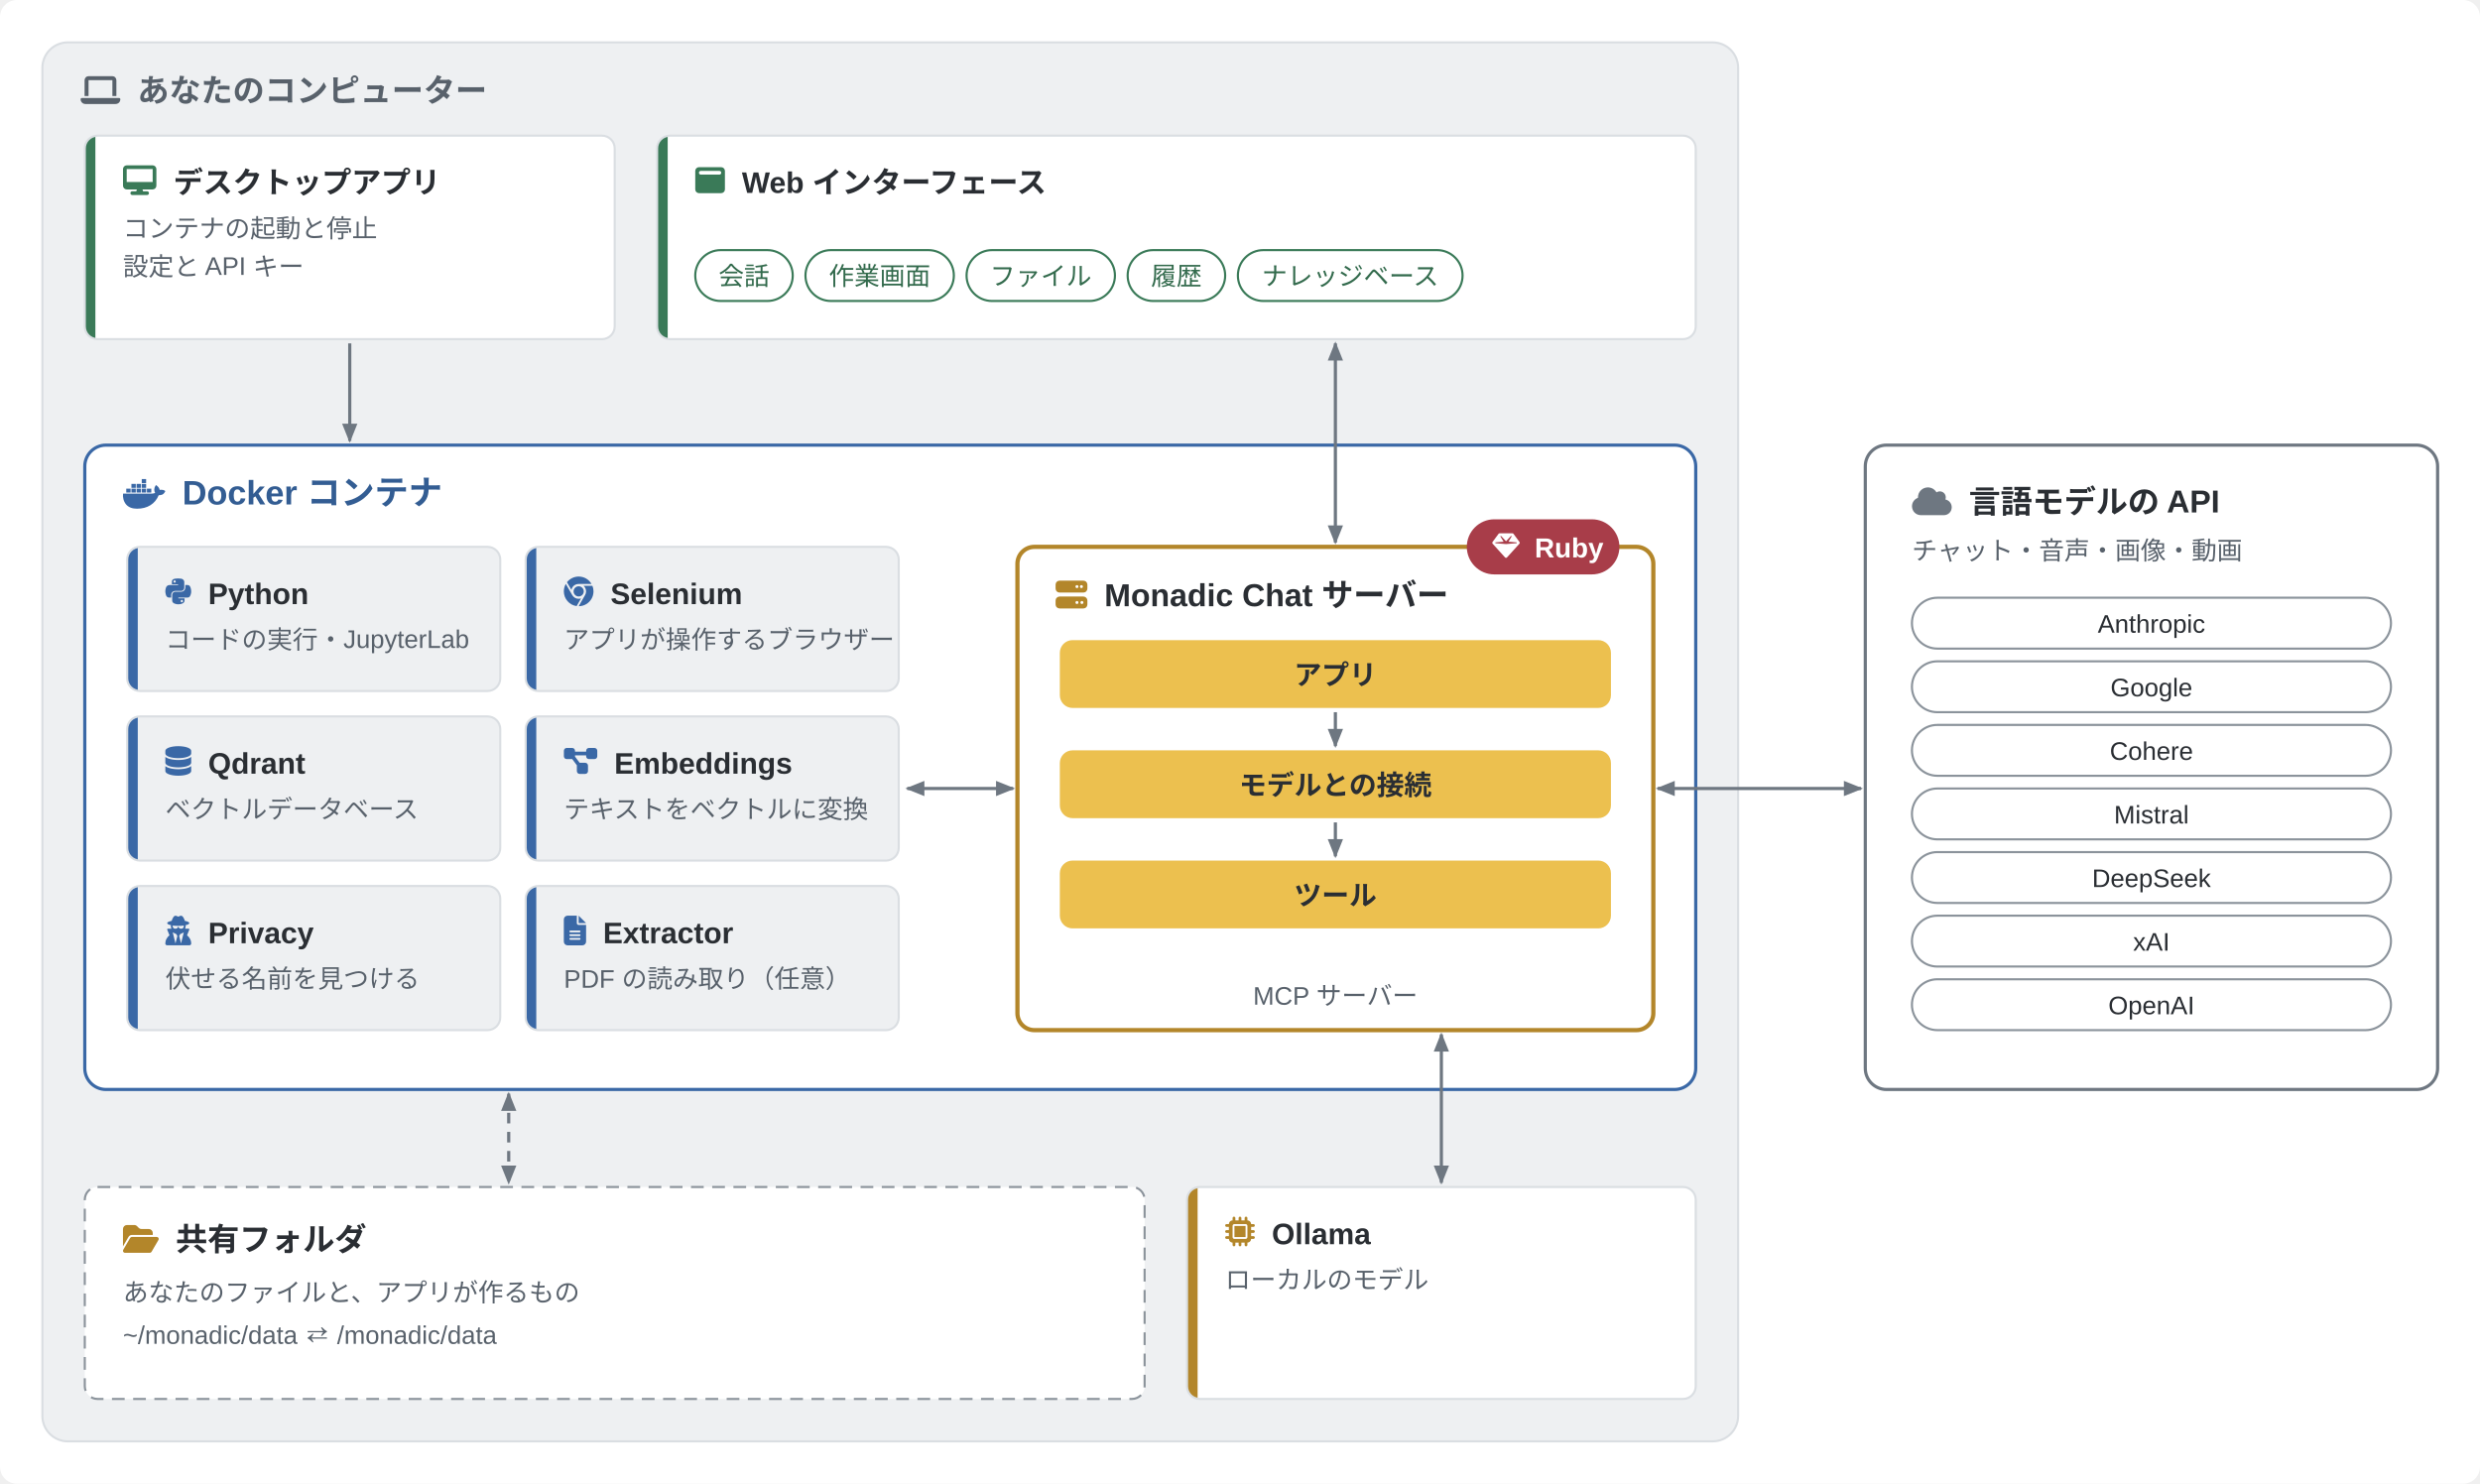
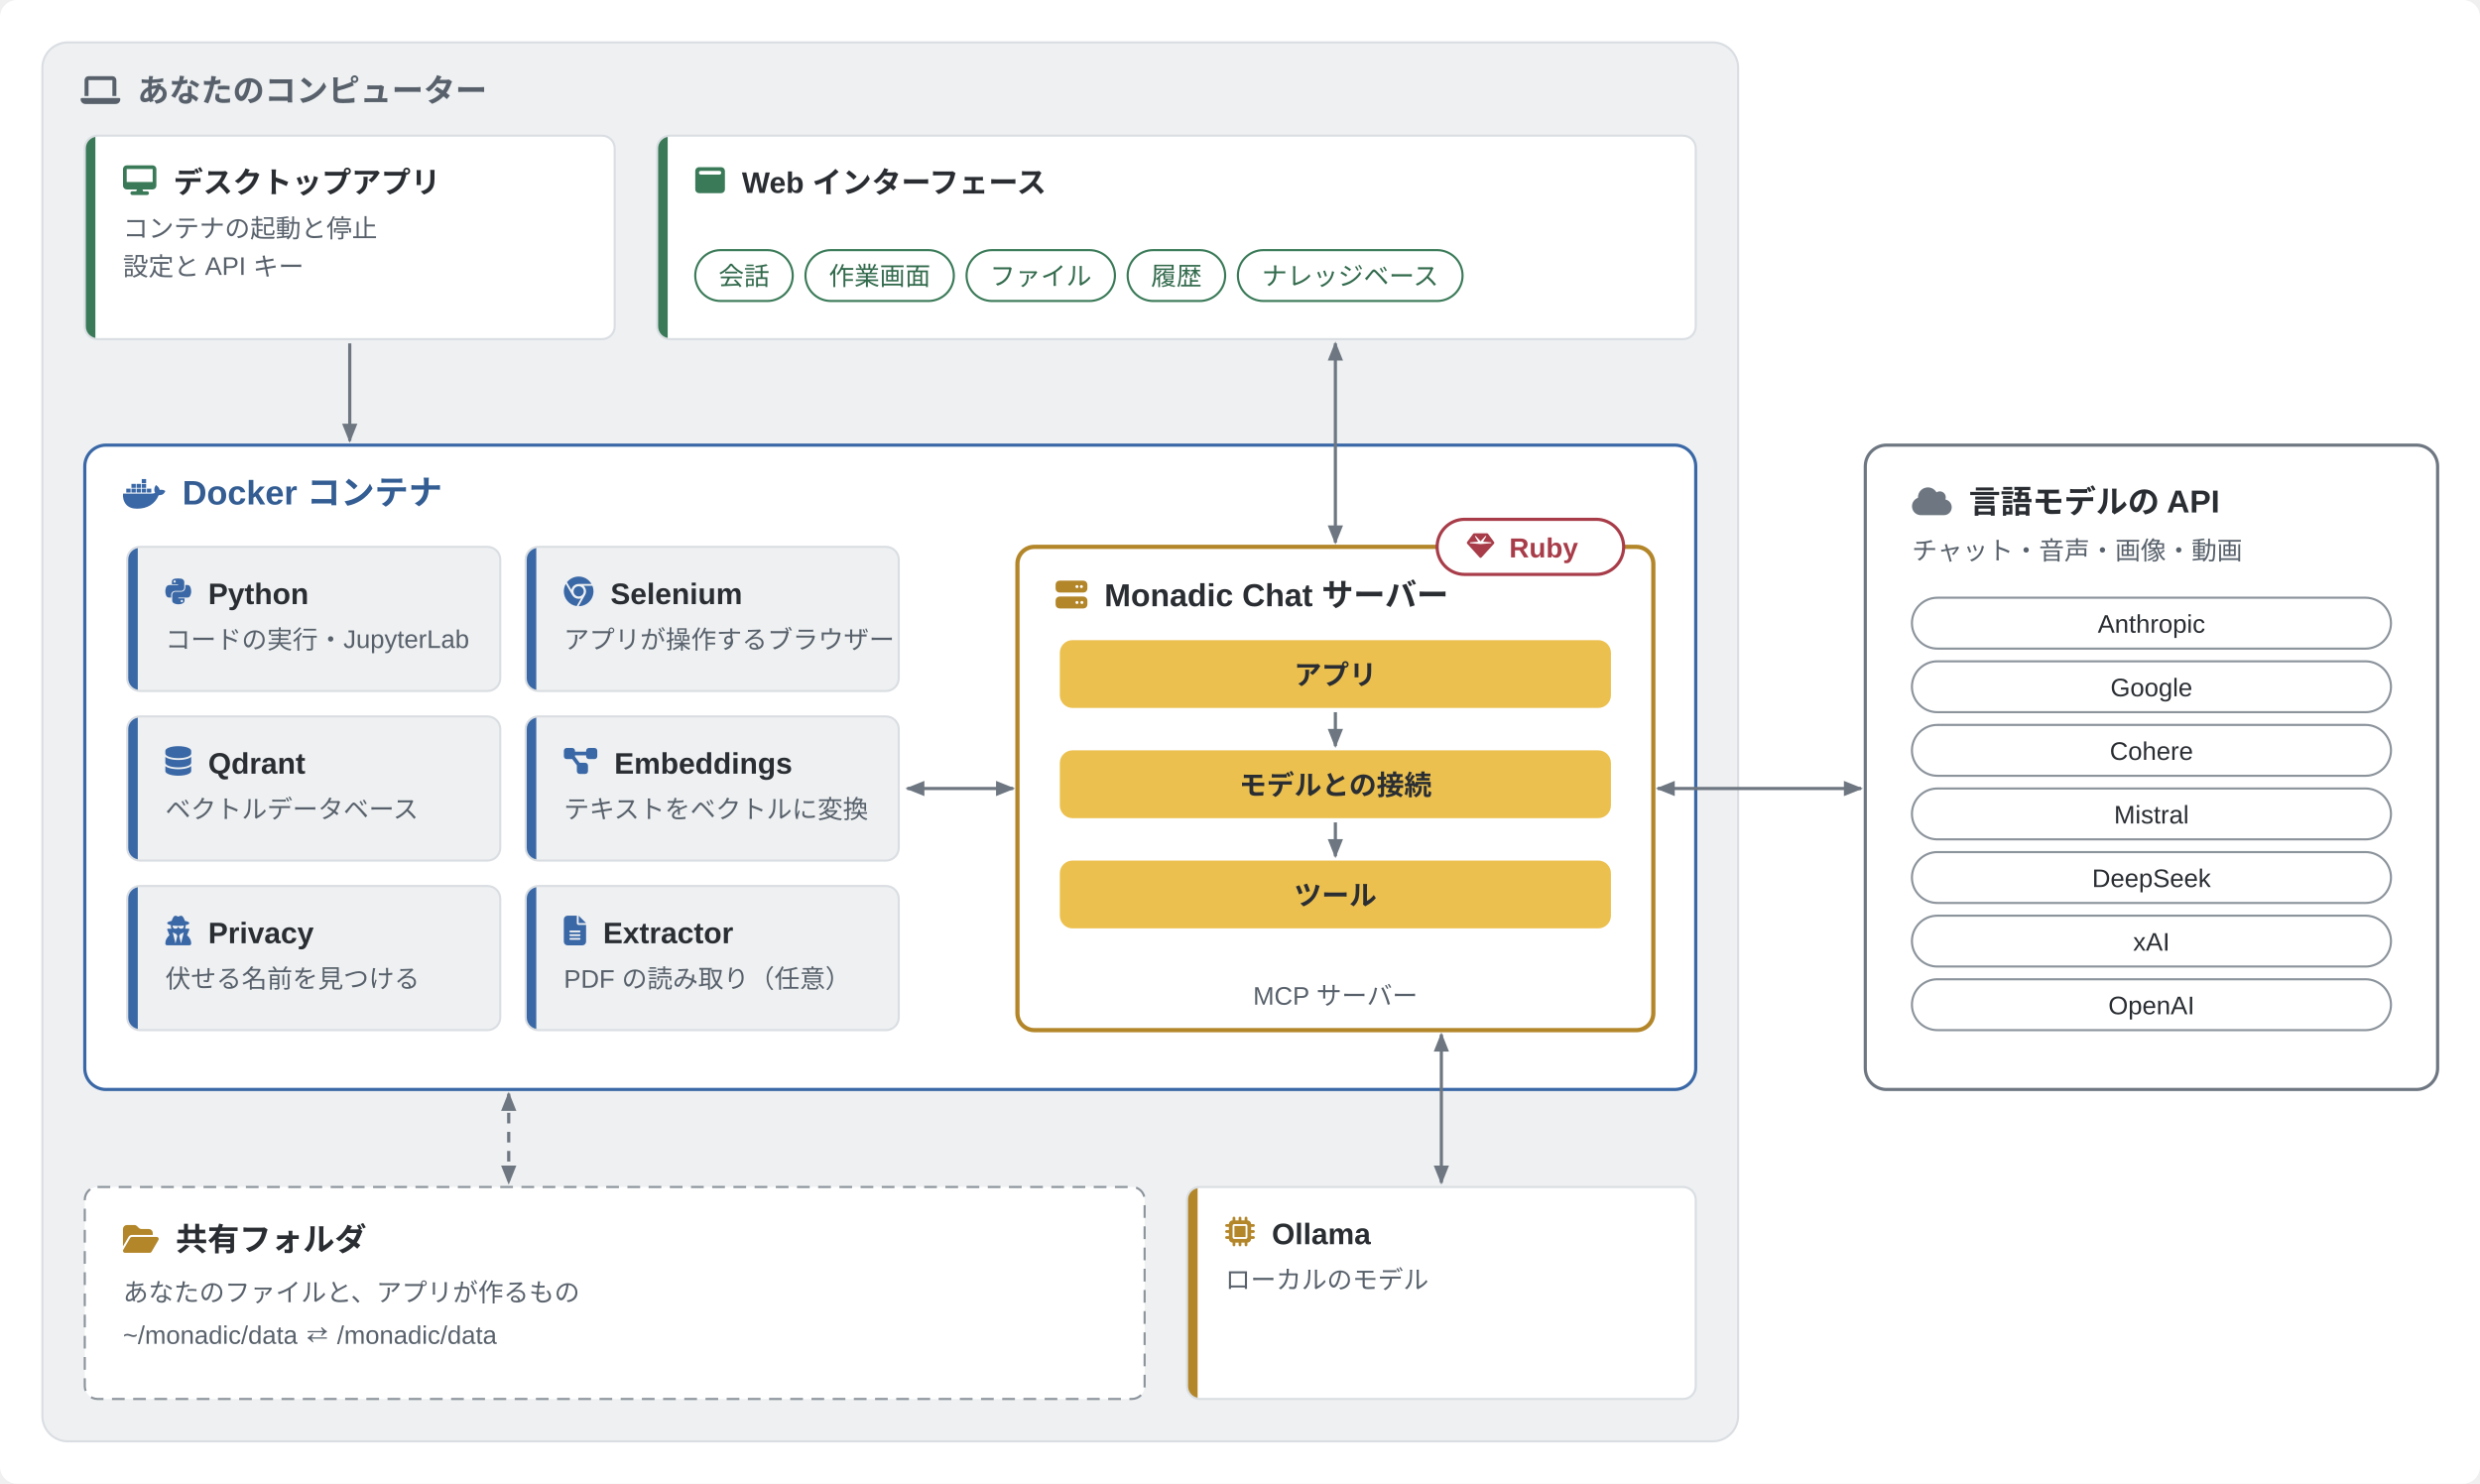
<svg xmlns="http://www.w3.org/2000/svg" width="1170" height="700" viewBox="0 0 1170 700" font-family="-apple-system, 'Hiragino Sans', 'Noto Sans JP', 'Helvetica Neue', Arial, sans-serif">
  <defs>
    <symbol id="i-brands-chrome" viewBox="0 -448 512 512">
      <path transform="scale(1 -1)" d="M0 192Q1 263 34 321L144 130Q161 100 190 82Q219 64 256 64Q277 64 297 71L221 -62Q125 -47 64 23Q2 93 0 192ZM365 126Q384 156 384 192Q382 251 341 288H493Q512 243 512 192Q511 121 477 63Q443 5 385 -29Q328 -63 256 -64L365 126ZM478 320H256H478H256Q208 319 174 291Q140 262 131 217L54 350Q90 395 142 421Q194 447 256 448Q328 447 386 413Q444 378 478 320ZM168 192Q169 229 194 254Q219 279 256 280Q293 279 318 254Q343 229 344 192Q343 155 318 130Q293 105 256 104Q219 105 194 130Q169 155 168 192Z" />
    </symbol>
    <symbol id="i-brands-docker" viewBox="0 -448 640 512">
      <path transform="scale(1 -1)" d="M350 212H284H350H284V271H350V212ZM350 416H284H350H284V355H350V416ZM428 271H362H428H362V212H428V271ZM272 343H206H272H206V283H272V343ZM350 343H284H350H284V283H350V343ZM627 243Q615 251 594 253Q574 255 554 252Q549 287 513 315L499 325L489 311Q475 289 473 260Q471 231 486 207Q472 198 437 196H2Q-4 157 7 113Q18 69 46 34Q102 -32 212 -32Q331 -32 415 21Q499 73 540 172Q558 170 585 178Q612 185 631 217Q634 222 639 232Q639 233 640 234L627 243ZM116 271H50H116H50V212H116V271ZM194 271H128H194H128V212H194V271ZM272 271H206H272H206V212H272V271ZM194 343H128H194H128V283H194V343Z" />
    </symbol>
    <symbol id="i-brands-python" viewBox="0 -448 448 512">
      <path transform="scale(1 -1)" d="M440 247Q434 271 422 286Q409 301 386 302H346V254Q345 226 326 207Q307 187 280 186H173Q150 186 135 170Q120 155 119 132V30Q120 9 135 -5Q151 -18 173 -24Q221 -40 280 -24Q300 -18 316 -5Q332 8 333 30V71H226V85H386Q409 85 421 100Q432 114 440 139Q456 186 440 248ZM286 44Q305 42 306 24Q305 5 286 3Q268 5 266 24Q268 42 286 44ZM168 200H275H168H275Q297 200 312 216Q327 231 328 254V356Q327 378 312 393Q297 408 275 412Q218 420 168 412Q135 406 124 392Q113 379 114 356V315H221V302H74Q51 302 32 288Q14 274 8 247Q0 218 0 194Q0 170 8 139Q13 115 27 100Q41 85 64 85H101V133Q102 161 121 180Q140 199 168 200ZM161 342Q143 344 141 363Q143 381 161 383Q179 381 181 363Q179 344 161 342Z" />
    </symbol>
    <symbol id="i-solid-cloud" viewBox="0 -448 640 512">
      <path transform="scale(1 -1)" d="M0 112Q2 51 42 10Q83 -30 144 -32H512Q566 -31 603 5Q639 42 640 96Q639 143 611 177Q582 212 538 221Q544 238 544 256Q543 297 516 324Q489 351 448 352Q418 352 395 336Q373 372 337 394Q301 415 256 416Q188 414 143 369Q98 324 96 256Q96 252 96 248Q96 248 96 248Q53 232 27 196Q1 160 0 112Z" />
    </symbol>
    <symbol id="i-solid-database" viewBox="0 -448 448 512">
      <path transform="scale(1 -1)" d="M448 368V320V368V320Q446 286 382 263Q319 241 224 240Q129 241 66 263Q2 286 0 320V368Q2 402 66 425Q129 447 224 448Q319 447 382 425Q446 402 448 368ZM393 233Q425 244 448 262V160Q446 126 382 103Q319 81 224 80Q129 81 66 103Q2 126 0 160V262Q23 244 55 233Q125 209 224 208Q323 209 393 233ZM0 102Q23 84 55 73Q125 49 224 48Q323 49 393 73Q425 84 448 102V16Q446 -18 382 -41Q319 -63 224 -64Q129 -63 66 -41Q2 -18 0 16V102Z" />
    </symbol>
    <symbol id="i-solid-desktop" viewBox="0 -448 576 512">
      <path transform="scale(1 -1)" d="M64 448Q37 447 19 429Q1 411 0 384V96Q1 69 19 51Q37 33 64 32H240L229 0H160Q146 0 137 -9Q128 -18 128 -32Q128 -46 137 -55Q146 -64 160 -64H416Q430 -64 439 -55Q448 -46 448 -32Q448 -18 439 -9Q430 0 416 0H347L336 32H512Q539 33 557 51Q575 69 576 96V384Q575 411 557 429Q539 447 512 448H64ZM512 384V160V384V160H64V384H512Z" />
    </symbol>
    <symbol id="i-solid-diagram-project" viewBox="0 -448 576 512">
      <path transform="scale(1 -1)" d="M0 368Q1 388 14 402Q28 415 48 416H144Q164 415 178 402Q191 388 192 368V352H384V368Q385 388 398 402Q412 415 432 416H528Q548 415 562 402Q575 388 576 368V272Q575 252 562 238Q548 225 528 224H432Q412 225 398 238Q385 252 384 272V288H192V272Q192 269 192 267L272 160H368Q388 159 402 146Q415 132 416 112V16Q415 -4 402 -18Q388 -31 368 -32H272Q252 -31 238 -18Q225 -4 224 16V112Q224 115 224 117L144 224H48Q28 225 14 238Q1 252 0 272V368Z" />
    </symbol>
    <symbol id="i-solid-file-lines" viewBox="0 -448 384 512">
      <path transform="scale(1 -1)" d="M64 448Q37 447 19 429Q1 411 0 384V0Q1 -27 19 -45Q37 -63 64 -64H320Q347 -63 365 -45Q383 -27 384 0V288H256Q242 288 233 297Q224 306 224 320V448H64ZM256 448V320V448V320H384L256 448ZM112 192H272H112H272Q287 191 288 176Q287 161 272 160H112Q97 161 96 176Q97 191 112 192ZM112 128H272H112H272Q287 127 288 112Q287 97 272 96H112Q97 97 96 112Q97 127 112 128ZM112 64H272H112H272Q287 63 288 48Q287 33 272 32H112Q97 33 96 48Q97 63 112 64Z" />
    </symbol>
    <symbol id="i-solid-folder-open" viewBox="0 -448 576 512">
      <path transform="scale(1 -1)" d="M89 224 0 72 89 224 0 72V352Q1 379 19 397Q37 415 64 416H182Q208 416 227 397L253 371Q272 352 299 352H416Q443 351 461 333Q479 315 480 288V256H144Q108 255 89 224ZM116 208Q126 223 144 224H544Q562 223 572 208Q580 192 572 176L460 -16Q450 -31 432 -32H32Q14 -31 4 -16Q-4 0 4 16L116 208Z" />
    </symbol>
    <symbol id="i-solid-gem" viewBox="0 -448 512 512">
      <path transform="scale(1 -1)" d="M117 414Q124 424 136 424H376Q388 424 395 414L507 262Q517 246 506 232L274 -24Q267 -32 256 -32Q245 -32 238 -24L6 232Q-5 246 5 262L117 414ZM155 374Q150 370 153 364L211 268L63 256Q57 255 56 248Q57 241 63 240L255 224Q256 224 256 224Q256 224 257 224L449 240Q455 241 456 248Q455 255 449 256L302 268L359 364Q362 370 357 374Q351 378 346 373L256 276L166 373Q161 378 155 374Z" />
    </symbol>
    <symbol id="i-solid-laptop" viewBox="0 -448 640 512">
      <path transform="scale(1 -1)" d="M128 416Q101 415 83 397Q65 379 64 352V96H128V352H512V96H576V352Q575 379 557 397Q539 415 512 416H128ZM19 64Q2 62 0 45Q1 12 23 -10Q44 -31 77 -32H563Q596 -31 618 -10Q639 12 640 45Q638 62 621 64H19Z" />
    </symbol>
    <symbol id="i-solid-microchip" viewBox="0 -448 512 512">
      <path transform="scale(1 -1)" d="M176 424Q174 446 152 448Q130 446 128 424V384Q101 383 83 365Q65 347 64 320H24Q2 318 0 296Q2 274 24 272H64V216H24Q2 214 0 192Q2 170 24 168H64V112H24Q2 110 0 88Q2 66 24 64H64Q65 37 83 19Q101 1 128 0V-40Q130 -62 152 -64Q174 -62 176 -40V0H232V-40Q234 -62 256 -64Q278 -62 280 -40V0H336V-40Q338 -62 360 -64Q382 -62 384 -40V0Q411 1 429 19Q447 37 448 64H488Q510 66 512 88Q510 110 488 112H448V168H488Q510 170 512 192Q510 214 488 216H448V272H488Q510 274 512 296Q510 318 488 320H448Q447 347 429 365Q411 383 384 384V424Q382 446 360 448Q338 446 336 424V384H280V424Q278 446 256 448Q234 446 232 424V384H176V424ZM160 320H352H160H352Q366 320 375 311Q384 302 384 288V96Q384 82 375 73Q366 64 352 64H160Q146 64 137 73Q128 82 128 96V288Q128 302 137 311Q146 320 160 320ZM352 288H160H352H160V96H352V288Z" />
    </symbol>
    <symbol id="i-solid-server" viewBox="0 -448 512 512">
      <path transform="scale(1 -1)" d="M64 416Q37 415 19 397Q1 379 0 352V288Q1 261 19 243Q37 225 64 224H448Q475 225 493 243Q511 261 512 288V352Q511 379 493 397Q475 415 448 416H64ZM344 344Q366 342 368 320Q366 298 344 296Q322 298 320 320Q322 342 344 344ZM392 320Q394 342 416 344Q438 342 440 320Q438 298 416 296Q394 298 392 320ZM64 160Q37 159 19 141Q1 123 0 96V32Q1 5 19 -13Q37 -31 64 -32H448Q475 -31 493 -13Q511 5 512 32V96Q511 123 493 141Q475 159 448 160H64ZM344 88Q366 86 368 64Q366 42 344 40Q322 42 320 64Q322 86 344 88ZM400 64Q402 86 424 88Q446 86 448 64Q446 42 424 40Q402 42 400 64Z" />
    </symbol>
    <symbol id="i-solid-user-secret" viewBox="0 -448 448 512">
      <path transform="scale(1 -1)" d="M224 432Q215 433 209 438Q208 438 208 438Q201 446 176 448Q153 447 137 420Q120 394 110 359Q74 352 53 342Q32 332 32 320Q35 298 97 284Q96 278 96 272Q96 246 105 224H45Q33 223 32 211Q32 208 33 206L72 109Q39 84 20 47Q0 10 0 -34Q0 -47 9 -55Q17 -64 30 -64H418Q431 -64 439 -55Q448 -47 448 -34Q448 10 428 47Q409 84 376 109L415 206Q416 208 416 211Q415 223 403 224H343Q352 246 352 272Q352 278 351 284Q413 298 416 320Q416 332 395 342Q374 352 338 359Q328 394 311 420Q295 447 272 448Q247 446 240 438Q240 438 240 438Q239 438 239 438Q233 433 224 432ZM280 224H268H280H268Q241 225 231 250Q229 255 224 255Q219 255 217 250Q207 225 181 224H168Q151 224 140 236Q128 247 128 264V278Q171 272 224 272Q277 272 320 278V264Q320 247 308 236Q297 224 280 224ZM192 128 208 96 192 128 208 96 176 -32 128 160 192 128ZM320 160 272 -32 320 160 272 -32 240 96 256 128 320 160Z" />
    </symbol>
    <symbol id="i-solid-window-maximize" viewBox="0 -448 512 512">
      <path transform="scale(1 -1)" d="M64 416Q37 415 19 397Q1 379 0 352V32Q1 5 19 -13Q37 -31 64 -32H448Q475 -31 493 -13Q511 5 512 32V352Q511 379 493 397Q475 415 448 416H64ZM96 352H416H96H416Q430 352 439 343Q448 334 448 320Q448 306 439 297Q430 288 416 288H96Q82 288 73 297Q64 306 64 320Q64 334 73 343Q82 352 96 352Z" />
    </symbol>
    <marker id="arrow" viewBox="0 0 10 10" refX="9" refY="5" markerUnits="userSpaceOnUse" markerWidth="9" markerHeight="9" orient="auto">
      <path d="M0 1 L10 5 L0 9 z" fill="#6e7781" />
    </marker>
    <marker id="arrow-back" viewBox="0 0 10 10" refX="1" refY="5" markerUnits="userSpaceOnUse" markerWidth="9" markerHeight="9" orient="auto">
      <path d="M10 1 L0 5 L10 9 z" fill="#6e7781" />
    </marker>
  </defs>
  <rect width="1170" height="700" rx="8" fill="#ffffff" />
  <rect x="20" y="20" width="800" height="660" rx="12" fill="#eef0f2" stroke="#dadee2" />
  <use href="#i-solid-laptop" x="38.0" y="35.0" width="18.8" height="15" fill="#58616b" />
  <text x="64.8" y="48.0" font-size="15" fill="#58616b" font-weight="700">あなたのコンピューター</text>
  <rect x="40" y="64" width="250" height="96" rx="6" fill="#3a7a58" />
  <path d="M45 64 H284 A6 6 0 0 1 290 70 V154 A6 6 0 0 1 284 160 H45 Z" fill="#ffffff" />
  <rect x="40" y="64" width="250" height="96" rx="6" fill="none" stroke="#dadee2" />
  <use href="#i-solid-desktop" x="58.0" y="78.0" width="15.8" height="14" fill="#3a7a58" />
  <text x="81.8" y="91.0" font-size="14" fill="#2a2e33" font-weight="700">デスクトップアプリ</text>
  <text x="58.0" y="112.0" font-size="12" fill="#58616b">コンテナの起動と停止</text>
  <text x="58.0" y="130.0" font-size="12" fill="#58616b">設定と API キー</text>
  <rect x="310" y="64" width="490" height="96" rx="6" fill="#3a7a58" />
  <path d="M315 64 H794 A6 6 0 0 1 800 70 V154 A6 6 0 0 1 794 160 H315 Z" fill="#ffffff" />
  <rect x="310" y="64" width="490" height="96" rx="6" fill="none" stroke="#dadee2" />
  <use href="#i-solid-window-maximize" x="328.0" y="78.0" width="14.0" height="14" fill="#3a7a58" />
  <text x="350.0" y="91.0" font-size="14" fill="#2a2e33" font-weight="700">Web インターフェース</text>
  <rect x="328.0" y="118" width="46.0" height="24" rx="12" fill="none" stroke="#3a7a58" />
  <text x="351.0" y="134.5" font-size="12" fill="#326a4c" text-anchor="middle">会話</text>
  <rect x="380.0" y="118" width="70.0" height="24" rx="12" fill="none" stroke="#3a7a58" />
  <text x="415.0" y="134.5" font-size="12" fill="#326a4c" text-anchor="middle">作業画面</text>
  <rect x="456.0" y="118" width="70.0" height="24" rx="12" fill="none" stroke="#3a7a58" />
  <text x="491.0" y="134.5" font-size="12" fill="#326a4c" text-anchor="middle">ファイル</text>
  <rect x="532.0" y="118" width="46.0" height="24" rx="12" fill="none" stroke="#3a7a58" />
  <text x="555.0" y="134.5" font-size="12" fill="#326a4c" text-anchor="middle">履歴</text>
  <rect x="584.0" y="118" width="106.0" height="24" rx="12" fill="none" stroke="#3a7a58" />
  <text x="637.0" y="134.5" font-size="12" fill="#326a4c" text-anchor="middle">ナレッジベース</text>
  <rect x="40" y="210" width="760" height="304" rx="10" fill="#ffffff" stroke="#3a68a6" stroke-width="1.5" />
  <use href="#i-brands-docker" x="58.0" y="225.0" width="20.0" height="16" fill="#3a68a6" />
  <text x="86.0" y="238.0" font-size="16" fill="#335d93" font-weight="700">Docker コンテナ</text>
  <rect x="60" y="258" width="176" height="68" rx="6" fill="#3a68a6" />
  <path d="M65 258 H230 A6 6 0 0 1 236 264 V320 A6 6 0 0 1 230 326 H65 Z" fill="#eef0f2" />
  <rect x="60" y="258" width="176" height="68" rx="6" fill="none" stroke="#dadee2" />
  <use href="#i-brands-python" x="78.0" y="272.0" width="12.2" height="14" fill="#3a68a6" />
  <text x="98.2" y="285.0" font-size="14" fill="#2a2e33" font-weight="700">Python</text>
  <text x="78.0" y="306.0" font-size="12" fill="#58616b">コードの実行・JupyterLab</text>
  <rect x="248" y="258" width="176" height="68" rx="6" fill="#3a68a6" />
  <path d="M253 258 H418 A6 6 0 0 1 424 264 V320 A6 6 0 0 1 418 326 H253 Z" fill="#eef0f2" />
  <rect x="248" y="258" width="176" height="68" rx="6" fill="none" stroke="#dadee2" />
  <use href="#i-brands-chrome" x="266.0" y="272.0" width="14.0" height="14" fill="#3a68a6" />
  <text x="288.0" y="285.0" font-size="14" fill="#2a2e33" font-weight="700">Selenium</text>
  <text x="266.0" y="306.0" font-size="12" fill="#58616b">アプリが操作するブラウザー</text>
  <rect x="60" y="338" width="176" height="68" rx="6" fill="#3a68a6" />
  <path d="M65 338 H230 A6 6 0 0 1 236 344 V400 A6 6 0 0 1 230 406 H65 Z" fill="#eef0f2" />
  <rect x="60" y="338" width="176" height="68" rx="6" fill="none" stroke="#dadee2" />
  <use href="#i-solid-database" x="78.0" y="352.0" width="12.2" height="14" fill="#3a68a6" />
  <text x="98.2" y="365.0" font-size="14" fill="#2a2e33" font-weight="700">Qdrant</text>
  <text x="78.0" y="386.0" font-size="12" fill="#58616b">ベクトルデータベース</text>
  <rect x="248" y="338" width="176" height="68" rx="6" fill="#3a68a6" />
  <path d="M253 338 H418 A6 6 0 0 1 424 344 V400 A6 6 0 0 1 418 406 H253 Z" fill="#eef0f2" />
  <rect x="248" y="338" width="176" height="68" rx="6" fill="none" stroke="#dadee2" />
  <use href="#i-solid-diagram-project" x="266.0" y="352.0" width="15.8" height="14" fill="#3a68a6" />
  <text x="289.8" y="365.0" font-size="14" fill="#2a2e33" font-weight="700">Embeddings</text>
  <text x="266.0" y="386.0" font-size="12" fill="#58616b">テキストをベクトルに変換</text>
  <rect x="60" y="418" width="176" height="68" rx="6" fill="#3a68a6" />
  <path d="M65 418 H230 A6 6 0 0 1 236 424 V480 A6 6 0 0 1 230 486 H65 Z" fill="#eef0f2" />
  <rect x="60" y="418" width="176" height="68" rx="6" fill="none" stroke="#dadee2" />
  <use href="#i-solid-user-secret" x="78.0" y="432.0" width="12.2" height="14" fill="#3a68a6" />
  <text x="98.2" y="445.0" font-size="14" fill="#2a2e33" font-weight="700">Privacy</text>
  <text x="78.0" y="466.0" font-size="12" fill="#58616b">伏せる名前を見つける</text>
  <rect x="248" y="418" width="176" height="68" rx="6" fill="#3a68a6" />
  <path d="M253 418 H418 A6 6 0 0 1 424 424 V480 A6 6 0 0 1 418 486 H253 Z" fill="#eef0f2" />
  <rect x="248" y="418" width="176" height="68" rx="6" fill="none" stroke="#dadee2" />
  <use href="#i-solid-file-lines" x="266.0" y="432.0" width="10.5" height="14" fill="#3a68a6" />
  <text x="284.5" y="445.0" font-size="14" fill="#2a2e33" font-weight="700">Extractor</text>
  <text x="266.0" y="466.0" font-size="12" fill="#58616b">PDF の読み取り（任意）</text>
  <rect x="480" y="258" width="300" height="228" rx="8" fill="#ffffff" stroke="#b3862a" stroke-width="2" />
  <use href="#i-solid-server" x="498.0" y="273.0" width="15.0" height="15" fill="#b3862a" />
  <text x="521.0" y="286.0" font-size="15" fill="#2a2e33" font-weight="700">Monadic Chat サーバー</text>
-   <rect x="692" y="245" width="72" height="26" rx="13" fill="#a83d49" />
-   <use href="#i-solid-gem" x="704.0" y="251.0" width="13.0" height="13" fill="#ffffff" />
-   <text x="724.0" y="263.0" font-size="13" fill="#ffffff" font-weight="700">Ruby</text>
+   <rect x="678" y="245" width="88" height="26" rx="13" fill="#ffffff" stroke="#a83d49" stroke-width="1.5" />
+   <use href="#i-solid-gem" x="692.0" y="251.0" width="13.0" height="13" fill="#a83d49" />
+   <text x="712.0" y="263.0" font-size="13" fill="#a83d49" font-weight="700">Ruby</text>
  <rect x="500" y="302" width="260" height="32" rx="6" fill="#ecc04f" />
  <text x="630.0" y="323.0" font-size="13" fill="#2a2e33" font-weight="700" text-anchor="middle">アプリ</text>
  <line x1="630" y1="336" x2="630" y2="352" stroke="#6e7781" stroke-width="1.5" marker-end="url(#arrow)" />
  <rect x="500" y="354" width="260" height="32" rx="6" fill="#ecc04f" />
  <text x="630.0" y="375.0" font-size="13" fill="#2a2e33" font-weight="700" text-anchor="middle">モデルとの接続</text>
  <line x1="630" y1="388" x2="630" y2="404" stroke="#6e7781" stroke-width="1.5" marker-end="url(#arrow)" />
  <rect x="500" y="406" width="260" height="32" rx="6" fill="#ecc04f" />
  <text x="630.0" y="427.0" font-size="13" fill="#2a2e33" font-weight="700" text-anchor="middle">ツール</text>
  <text x="630.0" y="474.0" font-size="12" fill="#58616b" text-anchor="middle">MCP サーバー</text>
  <line x1="428" y1="372" x2="478" y2="372" stroke="#6e7781" stroke-width="1.5" marker-end="url(#arrow)" marker-start="url(#arrow-back)" />
  <rect x="40" y="560" width="500" height="100" rx="6" fill="#ffffff" stroke="#8b939b" stroke-dasharray="6 4" />
  <use href="#i-solid-folder-open" x="58.0" y="577.0" width="16.9" height="15" fill="#b3862a" />
  <text x="82.9" y="590.0" font-size="15" fill="#2a2e33" font-weight="700">共有フォルダ</text>
  <text x="58.0" y="614.0" font-size="12" fill="#58616b">あなたのファイルと、アプリが作るもの</text>
  <text x="58.0" y="634.0" font-size="12" fill="#58616b">~/monadic/data  ⇄  /monadic/data</text>
  <rect x="560" y="560" width="240" height="100" rx="6" fill="#b3862a" />
  <path d="M565 560 H794 A6 6 0 0 1 800 566 V654 A6 6 0 0 1 794 660 H565 Z" fill="#ffffff" />
  <rect x="560" y="560" width="240" height="100" rx="6" fill="none" stroke="#dadee2" />
  <use href="#i-solid-microchip" x="578.0" y="574.0" width="14.0" height="14" fill="#b3862a" />
  <text x="600.0" y="587.0" font-size="14" fill="#2a2e33" font-weight="700">Ollama</text>
  <text x="578.0" y="608.0" font-size="12" fill="#58616b">ローカルのモデル</text>
  <line x1="165" y1="162" x2="165" y2="208" stroke="#6e7781" stroke-width="1.5" marker-end="url(#arrow)" />
  <line x1="630" y1="162" x2="630" y2="256" stroke="#6e7781" stroke-width="1.5" marker-end="url(#arrow)" marker-start="url(#arrow-back)" />
  <line x1="240" y1="516" x2="240" y2="558" stroke="#6e7781" stroke-width="1.5" stroke-dasharray="5 4" marker-end="url(#arrow)" marker-start="url(#arrow-back)" />
  <line x1="680" y1="488" x2="680" y2="558" stroke="#6e7781" stroke-width="1.5" marker-end="url(#arrow)" marker-start="url(#arrow-back)" />
  <rect x="880" y="210" width="270" height="304" rx="10" fill="#ffffff" stroke="#6e7781" stroke-width="1.5" />
  <use href="#i-solid-cloud" x="902.0" y="229.0" width="18.8" height="15" fill="#6e7781" />
  <text x="928.8" y="242.0" font-size="15" fill="#2a2e33" font-weight="700">言語モデルの API</text>
  <text x="902.0" y="264.0" font-size="12" fill="#58616b">チャット・音声・画像・動画</text>
  <rect x="902.0" y="282" width="226.0" height="24" rx="12" fill="none" stroke="#8b939b" />
  <text x="1015.0" y="298.5" font-size="12" fill="#2a2e33" text-anchor="middle">Anthropic</text>
  <rect x="902.0" y="312" width="226.0" height="24" rx="12" fill="none" stroke="#8b939b" />
  <text x="1015.0" y="328.5" font-size="12" fill="#2a2e33" text-anchor="middle">Google</text>
  <rect x="902.0" y="342" width="226.0" height="24" rx="12" fill="none" stroke="#8b939b" />
  <text x="1015.0" y="358.5" font-size="12" fill="#2a2e33" text-anchor="middle">Cohere</text>
  <rect x="902.0" y="372" width="226.0" height="24" rx="12" fill="none" stroke="#8b939b" />
  <text x="1015.0" y="388.5" font-size="12" fill="#2a2e33" text-anchor="middle">Mistral</text>
  <rect x="902.0" y="402" width="226.0" height="24" rx="12" fill="none" stroke="#8b939b" />
  <text x="1015.0" y="418.5" font-size="12" fill="#2a2e33" text-anchor="middle">DeepSeek</text>
  <rect x="902.0" y="432" width="226.0" height="24" rx="12" fill="none" stroke="#8b939b" />
  <text x="1015.0" y="448.5" font-size="12" fill="#2a2e33" text-anchor="middle">xAI</text>
  <rect x="902.0" y="462" width="226.0" height="24" rx="12" fill="none" stroke="#8b939b" />
  <text x="1015.0" y="478.5" font-size="12" fill="#2a2e33" text-anchor="middle">OpenAI</text>
  <line x1="782" y1="372" x2="878" y2="372" stroke="#6e7781" stroke-width="1.5" marker-end="url(#arrow)" marker-start="url(#arrow-back)" />
</svg>
